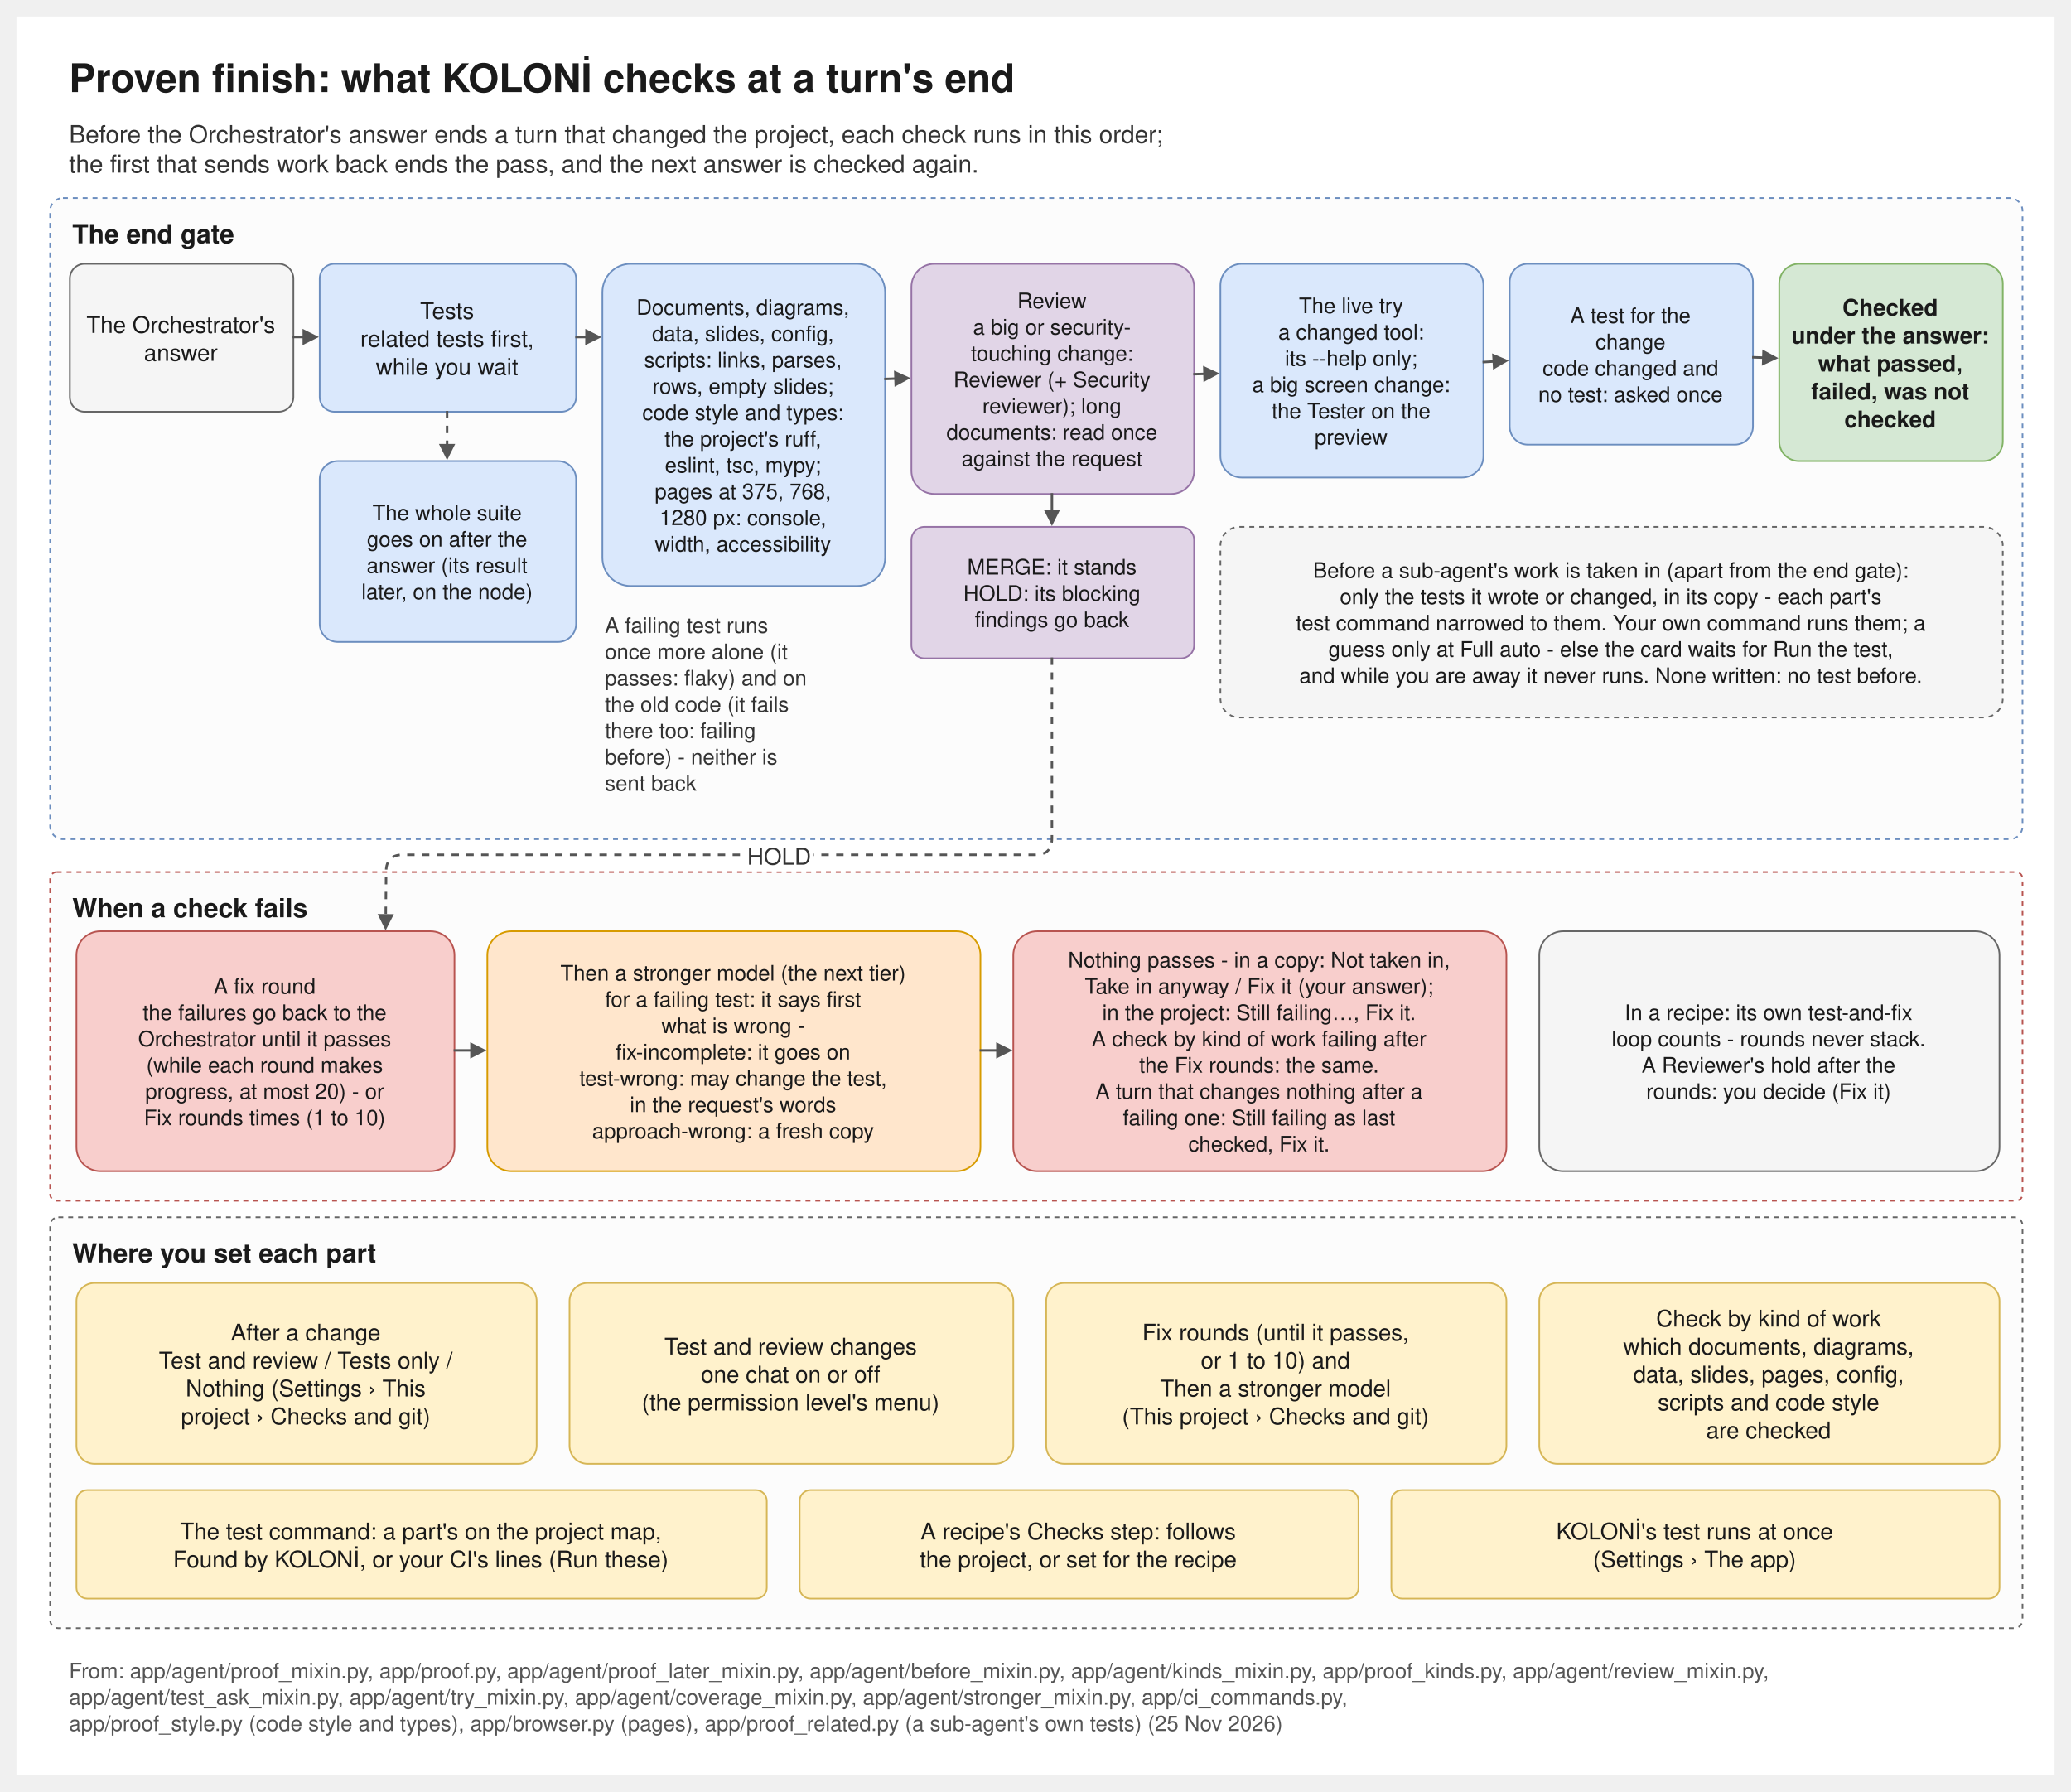
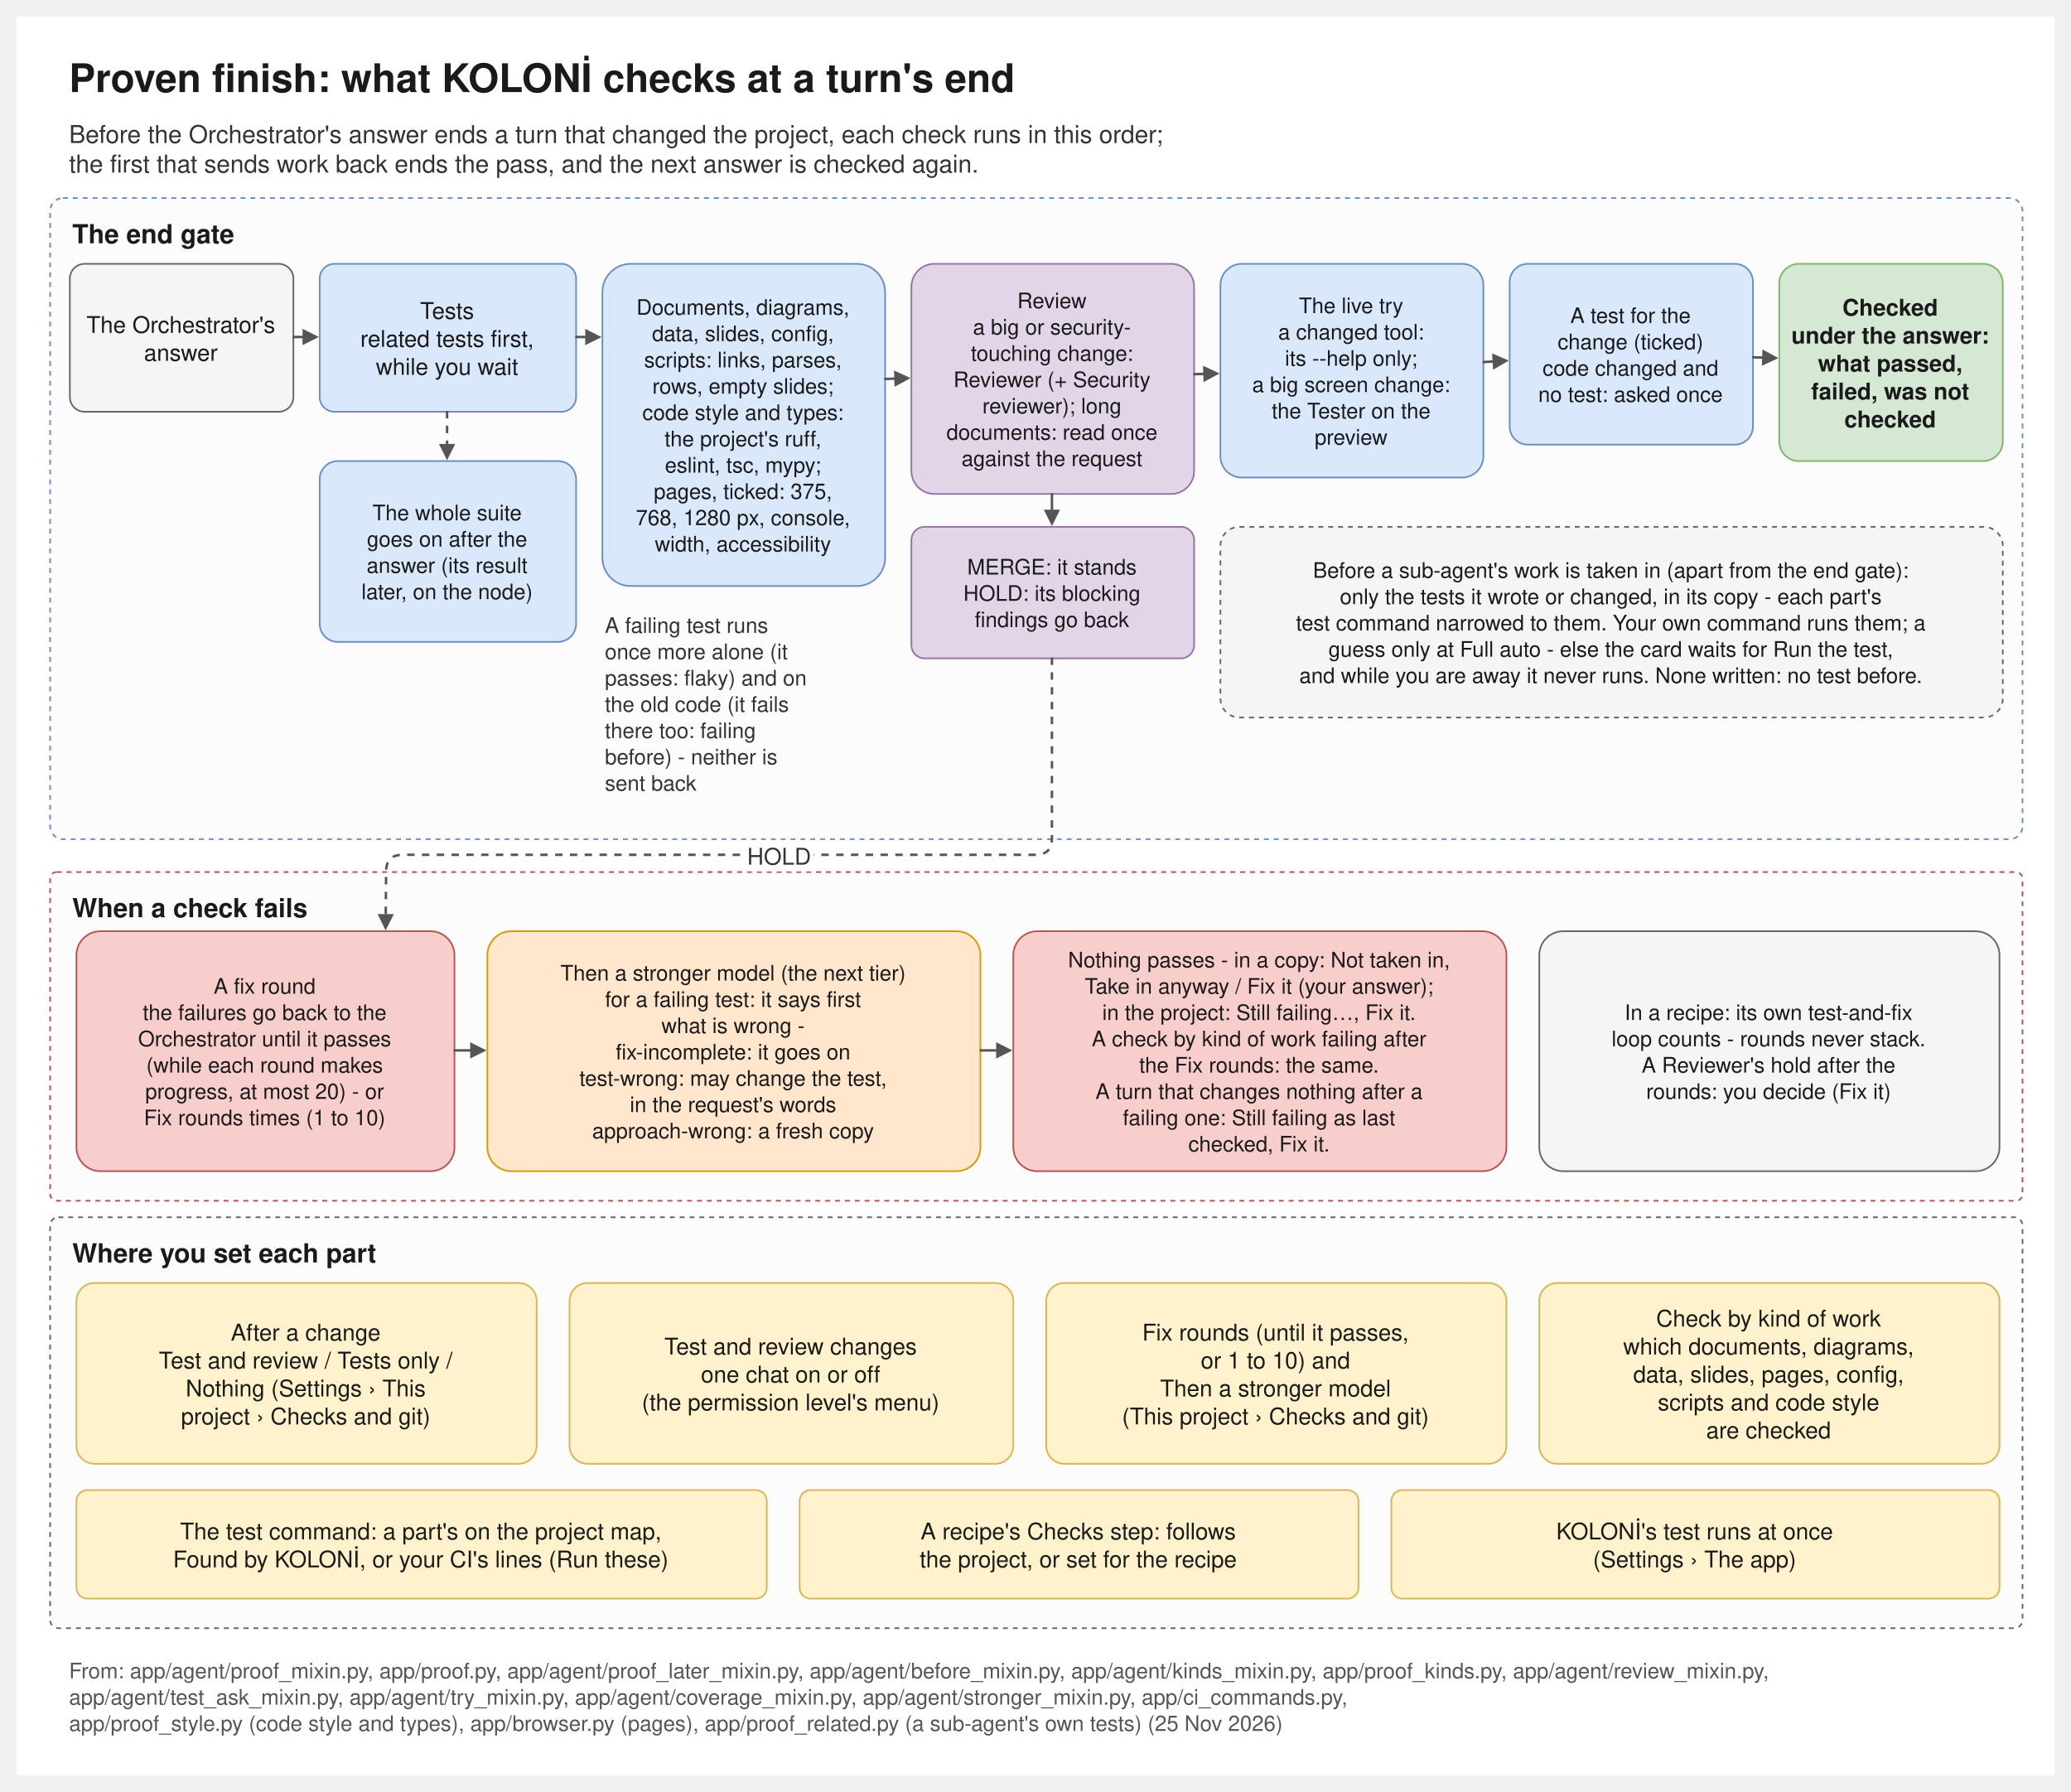
<svg xmlns="http://www.w3.org/2000/svg" style="background: transparent; background-color: transparent;" version="1.1" width="1260px" height="1090px" viewBox="0 0 1260 1090">
  <defs />
  <g>
    <g data-cell-id="0">
      <g data-cell-id="1">
        <g data-cell-id="backdrop">
          <g>
            <rect x="10" y="10" width="1240" height="1070" fill="#ffffff" stroke="none" pointer-events="all" style="fill: light-dark(rgb(255, 255, 255), rgb(18, 18, 18));" />
          </g>
        </g>
        <g data-cell-id="title">
          <g>
            <rect x="40" y="26" width="1180" height="36" fill="none" stroke="none" pointer-events="all" />
          </g>
          <g>
            <g fill="#1a1a1a" font-family="Helvetica" font-weight="bold" text-anchor="start" font-size="24px" style="fill: light-dark(rgb(26, 26, 26), rgb(215, 215, 215));">
              <text x="42" y="56">Proven finish: what KOLONİ checks at a turn's end</text>
            </g>
          </g>
        </g>
        <g data-cell-id="lead">
          <g>
            <rect x="40" y="66" width="1180" height="44" fill="none" stroke="none" pointer-events="all" />
          </g>
          <g>
            <g fill="#333333" font-family="Helvetica" text-anchor="start" font-size="15px" style="fill: light-dark(rgb(51, 51, 51), rgb(193, 193, 193));">
              <text x="42" y="87">Before the Orchestrator's answer ends a turn that changed the project, each check runs in this order;</text>
              <text x="42" y="105">the first that sends work back ends the pass, and the next answer is checked again.</text>
            </g>
          </g>
        </g>
        <g data-cell-id="gate">
          <g transform="translate(0.5,0.5)">
            <rect x="30" y="120" width="1200" height="390" rx="7.8" ry="7.8" fill="#fcfcfc" stroke="#6c8ebf" stroke-dasharray="3 3" pointer-events="all" style="fill: light-dark(rgb(252, 252, 252), rgb(20, 20, 20)); stroke: light-dark(rgb(108, 142, 191), rgb(92, 121, 163));" />
          </g>
          <g>
            <g fill="#1a1a1a" font-family="Helvetica" font-weight="bold" text-anchor="start" font-size="16px" style="fill: light-dark(rgb(26, 26, 26), rgb(215, 215, 215));">
              <text x="44" y="148">The end gate</text>
            </g>
          </g>
        </g>
        <g data-cell-id="answer">
          <g transform="translate(0.5,0.5)">
            <rect x="42" y="160" width="136" height="90" rx="9" ry="9" fill="#f5f5f5" stroke="#666666" pointer-events="all" style="fill: light-dark(rgb(245, 245, 245), rgb(26, 26, 26)); stroke: light-dark(rgb(102, 102, 102), rgb(149, 149, 149));" />
          </g>
          <g>
            <g fill="#1a1a1a" font-family="Helvetica" text-anchor="middle" font-size="14px" style="fill: light-dark(rgb(26, 26, 26), rgb(215, 215, 215));">
              <text x="110" y="202.5">The Orchestrator's</text>
              <text x="110" y="219.5">answer</text>
            </g>
          </g>
        </g>
        <g data-cell-id="related">
          <g transform="translate(0.5,0.5)">
            <rect x="194" y="160" width="156" height="90" rx="9" ry="9" fill="#dae8fc" stroke="#6c8ebf" pointer-events="all" style="fill: light-dark(rgb(218, 232, 252), rgb(29, 41, 59)); stroke: light-dark(rgb(108, 142, 191), rgb(92, 121, 163));" />
          </g>
          <g>
            <g fill="#1a1a1a" font-family="Helvetica" text-anchor="middle" font-size="14px" style="fill: light-dark(rgb(26, 26, 26), rgb(215, 215, 215));">
              <text x="272" y="194">Tests</text>
              <text x="272" y="211">related tests first,</text>
              <text x="272" y="228">while you wait</text>
            </g>
          </g>
        </g>
        <g data-cell-id="suite">
          <g transform="translate(0.5,0.5)">
            <rect x="194" y="280" width="156" height="110" rx="11" ry="11" fill="#dae8fc" stroke="#6c8ebf" pointer-events="all" style="fill: light-dark(rgb(218, 232, 252), rgb(29, 41, 59)); stroke: light-dark(rgb(108, 142, 191), rgb(92, 121, 163));" />
          </g>
          <g>
            <g fill="#1a1a1a" font-family="Helvetica" text-anchor="middle" font-size="13px" style="fill: light-dark(rgb(26, 26, 26), rgb(215, 215, 215));">
              <text x="272" y="316.5">The whole suite</text>
              <text x="272" y="332.5">goes on after the</text>
              <text x="272" y="348.5">answer (its result</text>
              <text x="272" y="364.5">later, on the node)</text>
            </g>
          </g>
        </g>
        <g data-cell-id="kinds">
          <g transform="translate(0.5,0.5)">
            <rect x="366" y="160" width="172" height="196" rx="17.2" ry="17.2" fill="#dae8fc" stroke="#6c8ebf" pointer-events="all" style="fill: light-dark(rgb(218, 232, 252), rgb(29, 41, 59)); stroke: light-dark(rgb(108, 142, 191), rgb(92, 121, 163));" />
          </g>
          <g>
            <g fill="#1a1a1a" font-family="Helvetica" text-anchor="middle" font-size="13px" style="fill: light-dark(rgb(26, 26, 26), rgb(215, 215, 215));">
              <text x="452" y="191.5">Documents, diagrams,</text>
              <text x="452" y="207.5">data, slides, config,</text>
              <text x="452" y="223.5">scripts: links, parses,</text>
              <text x="452" y="239.5">rows, empty slides;</text>
              <text x="452" y="255.5">code style and types:</text>
              <text x="452" y="271.5">the project's ruff,</text>
              <text x="452" y="287.5">eslint, tsc, mypy;</text>
-               <text x="452" y="303.5">pages at 375, 768,</text>
-               <text x="452" y="319.5">1280 px: console,</text>
+               <text x="452" y="303.5">pages, ticked: 375,</text>
+               <text x="452" y="319.5">768, 1280 px, console,</text>
              <text x="452" y="335.5">width, accessibility</text>
            </g>
          </g>
        </g>
        <g data-cell-id="review">
          <g transform="translate(0.5,0.5)">
            <rect x="554" y="160" width="172" height="140" rx="14" ry="14" fill="#e1d5e7" stroke="#9673a6" pointer-events="all" style="fill: light-dark(rgb(225, 213, 231), rgb(57, 47, 63)); stroke: light-dark(rgb(150, 115, 166), rgb(149, 119, 163));" />
          </g>
          <g>
            <g fill="#1a1a1a" font-family="Helvetica" text-anchor="middle" font-size="13px" style="fill: light-dark(rgb(26, 26, 26), rgb(215, 215, 215));">
              <text x="640" y="187.5">Review</text>
              <text x="640" y="203.5">a big or security-</text>
              <text x="640" y="219.5">touching change:</text>
              <text x="640" y="235.5">Reviewer (+ Security</text>
              <text x="640" y="251.5">reviewer); long</text>
              <text x="640" y="267.5">documents: read once</text>
              <text x="640" y="283.5">against the request</text>
            </g>
          </g>
        </g>
        <g data-cell-id="verdict">
          <g transform="translate(0.5,0.5)">
            <rect x="554" y="320" width="172" height="80" rx="8" ry="8" fill="#e1d5e7" stroke="#9673a6" pointer-events="all" style="fill: light-dark(rgb(225, 213, 231), rgb(57, 47, 63)); stroke: light-dark(rgb(150, 115, 166), rgb(149, 119, 163));" />
          </g>
          <g>
            <g fill="#1a1a1a" font-family="Helvetica" text-anchor="middle" font-size="13px" style="fill: light-dark(rgb(26, 26, 26), rgb(215, 215, 215));">
              <text x="640" y="349.5">MERGE: it stands</text>
              <text x="640" y="365.5">HOLD: its blocking</text>
              <text x="640" y="381.5">findings go back</text>
            </g>
          </g>
        </g>
        <g data-cell-id="try">
          <g transform="translate(0.5,0.5)">
            <rect x="742" y="160" width="160" height="130" rx="13" ry="13" fill="#dae8fc" stroke="#6c8ebf" pointer-events="all" style="fill: light-dark(rgb(218, 232, 252), rgb(29, 41, 59)); stroke: light-dark(rgb(108, 142, 191), rgb(92, 121, 163));" />
          </g>
          <g>
            <g fill="#1a1a1a" font-family="Helvetica" text-anchor="middle" font-size="13px" style="fill: light-dark(rgb(26, 26, 26), rgb(215, 215, 215));">
              <text x="822" y="190.5">The live try</text>
              <text x="822" y="206.5">a changed tool:</text>
              <text x="822" y="222.5">its --help only;</text>
              <text x="822" y="238.5">a big screen change:</text>
              <text x="822" y="254.5">the Tester on the</text>
              <text x="822" y="270.5">preview</text>
            </g>
          </g>
        </g>
        <g data-cell-id="ask">
          <g transform="translate(0.5,0.5)">
            <rect x="918" y="160" width="148" height="110" rx="11" ry="11" fill="#dae8fc" stroke="#6c8ebf" pointer-events="all" style="fill: light-dark(rgb(218, 232, 252), rgb(29, 41, 59)); stroke: light-dark(rgb(108, 142, 191), rgb(92, 121, 163));" />
          </g>
          <g>
            <g fill="#1a1a1a" font-family="Helvetica" text-anchor="middle" font-size="13px" style="fill: light-dark(rgb(26, 26, 26), rgb(215, 215, 215));">
              <text x="992" y="196.5">A test for the</text>
-               <text x="992" y="212.5">change</text>
+               <text x="992" y="212.5">change (ticked)</text>
              <text x="992" y="228.5">code changed and</text>
              <text x="992" y="244.5">no test: asked once</text>
            </g>
          </g>
        </g>
        <g data-cell-id="checked">
          <g transform="translate(0.5,0.5)">
            <rect x="1082" y="160" width="136" height="120" rx="12" ry="12" fill="#d5e8d4" stroke="#82b366" pointer-events="all" style="fill: light-dark(rgb(213, 232, 212), rgb(31, 47, 30)); stroke: light-dark(rgb(130, 179, 102), rgb(68, 110, 44));" />
          </g>
          <g>
            <g fill="#1a1a1a" font-family="Helvetica" font-weight="bold" text-anchor="middle" font-size="14px" style="fill: light-dark(rgb(26, 26, 26), rgb(215, 215, 215));">
              <text x="1150" y="192">Checked</text>
              <text x="1150" y="209">under the answer:</text>
              <text x="1150" y="226">what passed,</text>
              <text x="1150" y="243">failed, was not</text>
              <text x="1150" y="260">checked</text>
            </g>
          </g>
        </g>
        <g data-cell-id="e1">
          <g>
            <path d="M 178 205 L 184.82 205" fill="none" stroke="#555555" stroke-width="1.5" stroke-miterlimit="10" pointer-events="stroke" style="stroke: light-dark(rgb(85, 85, 85), rgb(164, 164, 164));" />
            <path d="M 192.32 205 L 184.82 208.75 L 184.82 201.25 Z" fill="#555555" stroke="#555555" stroke-width="1.5" stroke-miterlimit="10" pointer-events="all" style="fill: light-dark(rgb(85, 85, 85), rgb(164, 164, 164)); stroke: light-dark(rgb(85, 85, 85), rgb(164, 164, 164));" />
          </g>
        </g>
        <g data-cell-id="e2">
          <g>
            <path d="M 272 250 L 272 270.82" fill="none" stroke="#555555" stroke-width="1.5" stroke-miterlimit="10" stroke-dasharray="4.5 4.5" pointer-events="stroke" style="stroke: light-dark(rgb(85, 85, 85), rgb(164, 164, 164));" />
            <path d="M 272 278.32 L 268.25 270.82 L 275.75 270.82 Z" fill="#555555" stroke="#555555" stroke-width="1.5" stroke-miterlimit="10" pointer-events="all" style="fill: light-dark(rgb(85, 85, 85), rgb(164, 164, 164)); stroke: light-dark(rgb(85, 85, 85), rgb(164, 164, 164));" />
          </g>
        </g>
        <g data-cell-id="e3">
          <g>
            <path d="M 350 205 L 356.82 205.03" fill="none" stroke="#555555" stroke-width="1.5" stroke-miterlimit="10" pointer-events="stroke" style="stroke: light-dark(rgb(85, 85, 85), rgb(164, 164, 164));" />
            <path d="M 364.32 205.07 L 356.8 208.78 L 356.84 201.28 Z" fill="#555555" stroke="#555555" stroke-width="1.5" stroke-miterlimit="10" pointer-events="all" style="fill: light-dark(rgb(85, 85, 85), rgb(164, 164, 164)); stroke: light-dark(rgb(85, 85, 85), rgb(164, 164, 164));" />
          </g>
        </g>
        <g data-cell-id="e4">
          <g>
            <path d="M 538 230.56 L 544.83 230.32" fill="none" stroke="#555555" stroke-width="1.5" stroke-miterlimit="10" pointer-events="stroke" style="stroke: light-dark(rgb(85, 85, 85), rgb(164, 164, 164));" />
            <path d="M 552.32 230.06 L 544.96 234.07 L 544.7 226.57 Z" fill="#555555" stroke="#555555" stroke-width="1.5" stroke-miterlimit="10" pointer-events="all" style="fill: light-dark(rgb(85, 85, 85), rgb(164, 164, 164)); stroke: light-dark(rgb(85, 85, 85), rgb(164, 164, 164));" />
          </g>
        </g>
        <g data-cell-id="e5">
          <g>
            <path d="M 640 300 L 640 310.82" fill="none" stroke="#555555" stroke-width="1.5" stroke-miterlimit="10" pointer-events="stroke" style="stroke: light-dark(rgb(85, 85, 85), rgb(164, 164, 164));" />
            <path d="M 640 318.32 L 636.25 310.82 L 643.75 310.82 Z" fill="#555555" stroke="#555555" stroke-width="1.5" stroke-miterlimit="10" pointer-events="all" style="fill: light-dark(rgb(85, 85, 85), rgb(164, 164, 164)); stroke: light-dark(rgb(85, 85, 85), rgb(164, 164, 164));" />
          </g>
        </g>
        <g data-cell-id="e6">
          <g>
            <path d="M 726 227.64 L 732.83 227.45" fill="none" stroke="#555555" stroke-width="1.5" stroke-miterlimit="10" pointer-events="stroke" style="stroke: light-dark(rgb(85, 85, 85), rgb(164, 164, 164));" />
            <path d="M 740.32 227.24 L 732.93 231.2 L 732.72 223.7 Z" fill="#555555" stroke="#555555" stroke-width="1.5" stroke-miterlimit="10" pointer-events="all" style="fill: light-dark(rgb(85, 85, 85), rgb(164, 164, 164)); stroke: light-dark(rgb(85, 85, 85), rgb(164, 164, 164));" />
          </g>
        </g>
        <g data-cell-id="e7">
          <g>
            <path d="M 902 220.29 L 908.84 219.89" fill="none" stroke="#555555" stroke-width="1.5" stroke-miterlimit="10" pointer-events="stroke" style="stroke: light-dark(rgb(85, 85, 85), rgb(164, 164, 164));" />
            <path d="M 916.33 219.45 L 909.06 223.64 L 908.62 216.15 Z" fill="#555555" stroke="#555555" stroke-width="1.5" stroke-miterlimit="10" pointer-events="all" style="fill: light-dark(rgb(85, 85, 85), rgb(164, 164, 164)); stroke: light-dark(rgb(85, 85, 85), rgb(164, 164, 164));" />
          </g>
        </g>
        <g data-cell-id="e7b">
          <g>
            <path d="M 1066 217.34 L 1072.83 217.56" fill="none" stroke="#555555" stroke-width="1.5" stroke-miterlimit="10" pointer-events="stroke" style="stroke: light-dark(rgb(85, 85, 85), rgb(164, 164, 164));" />
            <path d="M 1080.32 217.8 L 1072.71 221.31 L 1072.95 213.81 Z" fill="#555555" stroke="#555555" stroke-width="1.5" stroke-miterlimit="10" pointer-events="all" style="fill: light-dark(rgb(85, 85, 85), rgb(164, 164, 164)); stroke: light-dark(rgb(85, 85, 85), rgb(164, 164, 164));" />
          </g>
        </g>
        <g data-cell-id="before">
          <g>
            <rect x="366" y="366" width="176" height="126" fill="none" stroke="none" pointer-events="all" />
          </g>
          <g>
            <g fill="#333333" font-family="Helvetica" text-anchor="start" font-size="13px" style="fill: light-dark(rgb(51, 51, 51), rgb(193, 193, 193));">
              <text x="368" y="385">A failing test runs</text>
              <text x="368" y="401">once more alone (it</text>
              <text x="368" y="417">passes: flaky) and on</text>
              <text x="368" y="433">the old code (it fails</text>
              <text x="368" y="449">there too: failing</text>
              <text x="368" y="465">before) - neither is</text>
              <text x="368" y="481">sent back</text>
            </g>
          </g>
        </g>
        <g data-cell-id="takein">
          <g transform="translate(0.5,0.5)">
            <rect x="742" y="320" width="476" height="116" rx="11.6" ry="11.6" fill="#f5f5f5" stroke="#666666" stroke-dasharray="3 3" pointer-events="all" style="fill: light-dark(rgb(245, 245, 245), rgb(26, 26, 26)); stroke: light-dark(rgb(102, 102, 102), rgb(149, 149, 149));" />
          </g>
          <g>
            <g fill="#1a1a1a" font-family="Helvetica" text-anchor="middle" font-size="13px" style="fill: light-dark(rgb(26, 26, 26), rgb(215, 215, 215));">
              <text x="980" y="351.5">Before a sub-agent's work is taken in (apart from the end gate):</text>
              <text x="980" y="367.5">only the tests it wrote or changed, in its copy - each part's</text>
              <text x="980" y="383.5">test command narrowed to them. Your own command runs them; a</text>
              <text x="980" y="399.5">guess only at Full auto - else the card waits for Run the test,</text>
              <text x="980" y="415.5">and while you are away it never runs. None written: no test before.</text>
            </g>
          </g>
        </g>
        <g data-cell-id="fail">
          <g transform="translate(0.5,0.5)">
            <rect x="30" y="530" width="1200" height="200" rx="4" ry="4" fill="#fcfcfc" stroke="#b85450" stroke-dasharray="3 3" pointer-events="all" style="fill: light-dark(rgb(252, 252, 252), rgb(20, 20, 20)); stroke: light-dark(rgb(184, 84, 80), rgb(215, 129, 126));" />
          </g>
          <g>
            <g fill="#1a1a1a" font-family="Helvetica" font-weight="bold" text-anchor="start" font-size="16px" style="fill: light-dark(rgb(26, 26, 26), rgb(215, 215, 215));">
              <text x="44" y="558">When a check fails</text>
            </g>
          </g>
        </g>
        <g data-cell-id="round">
          <g transform="translate(0.5,0.5)">
            <rect x="46" y="566" width="230" height="146" rx="14.6" ry="14.6" fill="#f8cecc" stroke="#b85450" pointer-events="all" style="fill: light-dark(rgb(248, 206, 204), rgb(81, 45, 43)); stroke: light-dark(rgb(184, 84, 80), rgb(215, 129, 126));" />
          </g>
          <g>
            <g fill="#1a1a1a" font-family="Helvetica" text-anchor="middle" font-size="13px" style="fill: light-dark(rgb(26, 26, 26), rgb(215, 215, 215));">
              <text x="161" y="604.5">A fix round</text>
              <text x="161" y="620.5">the failures go back to the</text>
              <text x="161" y="636.5">Orchestrator until it passes</text>
              <text x="161" y="652.5">(while each round makes</text>
              <text x="161" y="668.5">progress, at most 20) - or</text>
              <text x="161" y="684.5">Fix rounds times (1 to 10)</text>
            </g>
          </g>
        </g>
        <g data-cell-id="strong">
          <g transform="translate(0.5,0.5)">
            <rect x="296" y="566" width="300" height="146" rx="14.6" ry="14.6" fill="#ffe6cc" stroke="#d79b00" pointer-events="all" style="fill: light-dark(rgb(255, 230, 204), rgb(54, 33, 10)); stroke: light-dark(rgb(215, 155, 0), rgb(153, 101, 0));" />
          </g>
          <g>
            <g fill="#1a1a1a" font-family="Helvetica" text-anchor="middle" font-size="13px" style="fill: light-dark(rgb(26, 26, 26), rgb(215, 215, 215));">
              <text x="446" y="596.5">Then a stronger model (the next tier)</text>
              <text x="446" y="612.5">for a failing test: it says first</text>
              <text x="446" y="628.5">what is wrong -</text>
              <text x="446" y="644.5">fix-incomplete: it goes on</text>
              <text x="446" y="660.5">test-wrong: may change the test,</text>
              <text x="446" y="676.5">in the request's words</text>
              <text x="446" y="692.5">approach-wrong: a fresh copy</text>
            </g>
          </g>
        </g>
        <g data-cell-id="still">
          <g transform="translate(0.5,0.5)">
            <rect x="616" y="566" width="300" height="146" rx="14.6" ry="14.6" fill="#f8cecc" stroke="#b85450" pointer-events="all" style="fill: light-dark(rgb(248, 206, 204), rgb(81, 45, 43)); stroke: light-dark(rgb(184, 84, 80), rgb(215, 129, 126));" />
          </g>
          <g>
            <g fill="#1a1a1a" font-family="Helvetica" text-anchor="middle" font-size="13px" style="fill: light-dark(rgb(26, 26, 26), rgb(215, 215, 215));">
              <text x="766" y="588.5">Nothing passes - in a copy: Not taken in,</text>
              <text x="766" y="604.5">Take in anyway / Fix it (your answer);</text>
              <text x="766" y="620.5">in the project: Still failing…, Fix it.</text>
              <text x="766" y="636.5">A check by kind of work failing after</text>
              <text x="766" y="652.5">the Fix rounds: the same.</text>
              <text x="766" y="668.5">A turn that changes nothing after a</text>
              <text x="766" y="684.5">failing one: Still failing as last</text>
              <text x="766" y="700.5">checked, Fix it.</text>
            </g>
          </g>
        </g>
        <g data-cell-id="recipe">
          <g transform="translate(0.5,0.5)">
            <rect x="936" y="566" width="280" height="146" rx="14.6" ry="14.6" fill="#f5f5f5" stroke="#666666" pointer-events="all" style="fill: light-dark(rgb(245, 245, 245), rgb(26, 26, 26)); stroke: light-dark(rgb(102, 102, 102), rgb(149, 149, 149));" />
          </g>
          <g>
            <g fill="#1a1a1a" font-family="Helvetica" text-anchor="middle" font-size="13px" style="fill: light-dark(rgb(26, 26, 26), rgb(215, 215, 215));">
              <text x="1076" y="620.5">In a recipe: its own test-and-fix</text>
              <text x="1076" y="636.5">loop counts - rounds never stack.</text>
              <text x="1076" y="652.5">A Reviewer's hold after the</text>
              <text x="1076" y="668.5">rounds: you decide (Fix it)</text>
            </g>
          </g>
        </g>
        <g data-cell-id="e8">
          <g>
            <path d="M 276 639 L 286.82 639" fill="none" stroke="#555555" stroke-width="1.5" stroke-miterlimit="10" pointer-events="stroke" style="stroke: light-dark(rgb(85, 85, 85), rgb(164, 164, 164));" />
            <path d="M 294.32 639 L 286.82 642.75 L 286.82 635.25 Z" fill="#555555" stroke="#555555" stroke-width="1.5" stroke-miterlimit="10" pointer-events="all" style="fill: light-dark(rgb(85, 85, 85), rgb(164, 164, 164)); stroke: light-dark(rgb(85, 85, 85), rgb(164, 164, 164));" />
          </g>
        </g>
        <g data-cell-id="e9">
          <g>
            <path d="M 596 639 L 606.82 639" fill="none" stroke="#555555" stroke-width="1.5" stroke-miterlimit="10" pointer-events="stroke" style="stroke: light-dark(rgb(85, 85, 85), rgb(164, 164, 164));" />
            <path d="M 614.32 639 L 606.82 642.75 L 606.82 635.25 Z" fill="#555555" stroke="#555555" stroke-width="1.5" stroke-miterlimit="10" pointer-events="all" style="fill: light-dark(rgb(85, 85, 85), rgb(164, 164, 164)); stroke: light-dark(rgb(85, 85, 85), rgb(164, 164, 164));" />
          </g>
        </g>
        <g data-cell-id="e10">
          <g>
            <path d="M 640 400 L 640 510 Q 640 520 630 520 L 245 520 Q 235 520 234.91 530 L 234.68 556.82" fill="none" stroke="#555555" stroke-width="1.5" stroke-miterlimit="10" stroke-dasharray="4.5 4.5" pointer-events="stroke" style="stroke: light-dark(rgb(85, 85, 85), rgb(164, 164, 164));" />
            <path d="M 234.61 564.32 L 230.93 556.79 L 238.43 556.86 Z" fill="#555555" stroke="#555555" stroke-width="1.5" stroke-miterlimit="10" pointer-events="all" style="fill: light-dark(rgb(85, 85, 85), rgb(164, 164, 164)); stroke: light-dark(rgb(85, 85, 85), rgb(164, 164, 164));" />
          </g>
          <g>
            <g fill="#333333" font-family="Helvetica" text-anchor="middle" font-size="14px" style="fill: light-dark(rgb(51, 51, 51), rgb(193, 193, 193));">
              <rect fill="#ffffff" stroke="none" x="454" y="512" width="41" height="18" stroke-width="0" style="fill: light-dark(rgb(255, 255, 255), rgb(18, 18, 18));" />
              <text x="474" y="526">HOLD</text>
            </g>
          </g>
        </g>
        <g data-cell-id="settings">
          <g transform="translate(0.5,0.5)">
            <rect x="30" y="740" width="1200" height="250" rx="5" ry="5" fill="#fcfcfc" stroke="#666666" stroke-dasharray="3 3" pointer-events="all" style="fill: light-dark(rgb(252, 252, 252), rgb(20, 20, 20)); stroke: light-dark(rgb(102, 102, 102), rgb(149, 149, 149));" />
          </g>
          <g>
            <g fill="#1a1a1a" font-family="Helvetica" font-weight="bold" text-anchor="start" font-size="16px" style="fill: light-dark(rgb(26, 26, 26), rgb(215, 215, 215));">
              <text x="44" y="768">Where you set each part</text>
            </g>
          </g>
        </g>
        <g data-cell-id="s1">
          <g transform="translate(0.5,0.5)">
            <rect x="46" y="780" width="280" height="110" rx="11" ry="11" fill="#fff2cc" stroke="#d6b656" pointer-events="all" style="fill: light-dark(rgb(255, 242, 204), rgb(40, 29, 0)); stroke: light-dark(rgb(214, 182, 86), rgb(109, 81, 0));" />
          </g>
          <g>
            <g fill="#1a1a1a" font-family="Helvetica" text-anchor="middle" font-size="14px" style="fill: light-dark(rgb(26, 26, 26), rgb(215, 215, 215));">
              <text x="186" y="815.5">After a change</text>
              <text x="186" y="832.5">Test and review / Tests only /</text>
              <text x="186" y="849.5">Nothing (Settings › This</text>
              <text x="186" y="866.5">project › Checks and git)</text>
            </g>
          </g>
        </g>
        <g data-cell-id="s2">
          <g transform="translate(0.5,0.5)">
            <rect x="346" y="780" width="270" height="110" rx="11" ry="11" fill="#fff2cc" stroke="#d6b656" pointer-events="all" style="fill: light-dark(rgb(255, 242, 204), rgb(40, 29, 0)); stroke: light-dark(rgb(214, 182, 86), rgb(109, 81, 0));" />
          </g>
          <g>
            <g fill="#1a1a1a" font-family="Helvetica" text-anchor="middle" font-size="14px" style="fill: light-dark(rgb(26, 26, 26), rgb(215, 215, 215));">
              <text x="481" y="824">Test and review changes</text>
              <text x="481" y="841">one chat on or off</text>
              <text x="481" y="858">(the permission level's menu)</text>
            </g>
          </g>
        </g>
        <g data-cell-id="s3">
          <g transform="translate(0.5,0.5)">
            <rect x="636" y="780" width="280" height="110" rx="11" ry="11" fill="#fff2cc" stroke="#d6b656" pointer-events="all" style="fill: light-dark(rgb(255, 242, 204), rgb(40, 29, 0)); stroke: light-dark(rgb(214, 182, 86), rgb(109, 81, 0));" />
          </g>
          <g>
            <g fill="#1a1a1a" font-family="Helvetica" text-anchor="middle" font-size="14px" style="fill: light-dark(rgb(26, 26, 26), rgb(215, 215, 215));">
              <text x="776" y="815.5">Fix rounds (until it passes,</text>
              <text x="776" y="832.5">or 1 to 10) and</text>
              <text x="776" y="849.5">Then a stronger model</text>
              <text x="776" y="866.5">(This project › Checks and git)</text>
            </g>
          </g>
        </g>
        <g data-cell-id="s4">
          <g transform="translate(0.5,0.5)">
            <rect x="936" y="780" width="280" height="110" rx="11" ry="11" fill="#fff2cc" stroke="#d6b656" pointer-events="all" style="fill: light-dark(rgb(255, 242, 204), rgb(40, 29, 0)); stroke: light-dark(rgb(214, 182, 86), rgb(109, 81, 0));" />
          </g>
          <g>
            <g fill="#1a1a1a" font-family="Helvetica" text-anchor="middle" font-size="14px" style="fill: light-dark(rgb(26, 26, 26), rgb(215, 215, 215));">
              <text x="1076" y="807">Check by kind of work</text>
              <text x="1076" y="824">which documents, diagrams,</text>
              <text x="1076" y="841">data, slides, pages, config,</text>
              <text x="1076" y="858">scripts and code style</text>
              <text x="1076" y="875">are checked</text>
            </g>
          </g>
        </g>
        <g data-cell-id="s5">
          <g transform="translate(0.5,0.5)">
            <rect x="46" y="906" width="420" height="66" rx="6.6" ry="6.6" fill="#fff2cc" stroke="#d6b656" pointer-events="all" style="fill: light-dark(rgb(255, 242, 204), rgb(40, 29, 0)); stroke: light-dark(rgb(214, 182, 86), rgb(109, 81, 0));" />
          </g>
          <g>
            <g fill="#1a1a1a" font-family="Helvetica" text-anchor="middle" font-size="14px" style="fill: light-dark(rgb(26, 26, 26), rgb(215, 215, 215));">
              <text x="256" y="936.5">The test command: a part's on the project map,</text>
              <text x="256" y="953.5">Found by KOLONİ, or your CI's lines (Run these)</text>
            </g>
          </g>
        </g>
        <g data-cell-id="s6">
          <g transform="translate(0.5,0.5)">
            <rect x="486" y="906" width="340" height="66" rx="6.6" ry="6.6" fill="#fff2cc" stroke="#d6b656" pointer-events="all" style="fill: light-dark(rgb(255, 242, 204), rgb(40, 29, 0)); stroke: light-dark(rgb(214, 182, 86), rgb(109, 81, 0));" />
          </g>
          <g>
            <g fill="#1a1a1a" font-family="Helvetica" text-anchor="middle" font-size="14px" style="fill: light-dark(rgb(26, 26, 26), rgb(215, 215, 215));">
              <text x="656" y="936.5">A recipe's Checks step: follows</text>
              <text x="656" y="953.5">the project, or set for the recipe</text>
            </g>
          </g>
        </g>
        <g data-cell-id="s7">
          <g transform="translate(0.5,0.5)">
            <rect x="846" y="906" width="370" height="66" rx="6.6" ry="6.6" fill="#fff2cc" stroke="#d6b656" pointer-events="all" style="fill: light-dark(rgb(255, 242, 204), rgb(40, 29, 0)); stroke: light-dark(rgb(214, 182, 86), rgb(109, 81, 0));" />
          </g>
          <g>
            <g fill="#1a1a1a" font-family="Helvetica" text-anchor="middle" font-size="14px" style="fill: light-dark(rgb(26, 26, 26), rgb(215, 215, 215));">
              <text x="1031" y="936.5">KOLONİ's test runs at once</text>
              <text x="1031" y="953.5">(Settings › The app)</text>
            </g>
          </g>
        </g>
        <g data-cell-id="footer">
          <g>
            <rect x="40" y="1002" width="1180" height="62" fill="none" stroke="none" pointer-events="all" />
          </g>
          <g>
            <g fill="#555555" font-family="Helvetica" text-anchor="start" font-size="13px" style="fill: light-dark(rgb(85, 85, 85), rgb(164, 164, 164));">
              <text x="42" y="1021">From: app/agent/proof_mixin.py, app/proof.py, app/agent/proof_later_mixin.py, app/agent/before_mixin.py, app/agent/kinds_mixin.py, app/proof_kinds.py, app/agent/review_mixin.py,</text>
              <text x="42" y="1037">app/agent/test_ask_mixin.py, app/agent/try_mixin.py, app/agent/coverage_mixin.py, app/agent/stronger_mixin.py, app/ci_commands.py,</text>
              <text x="42" y="1053">app/proof_style.py (code style and types), app/browser.py (pages), app/proof_related.py (a sub-agent's own tests) (25 Nov 2026)</text>
            </g>
          </g>
        </g>
      </g>
    </g>
  </g>
</svg>
